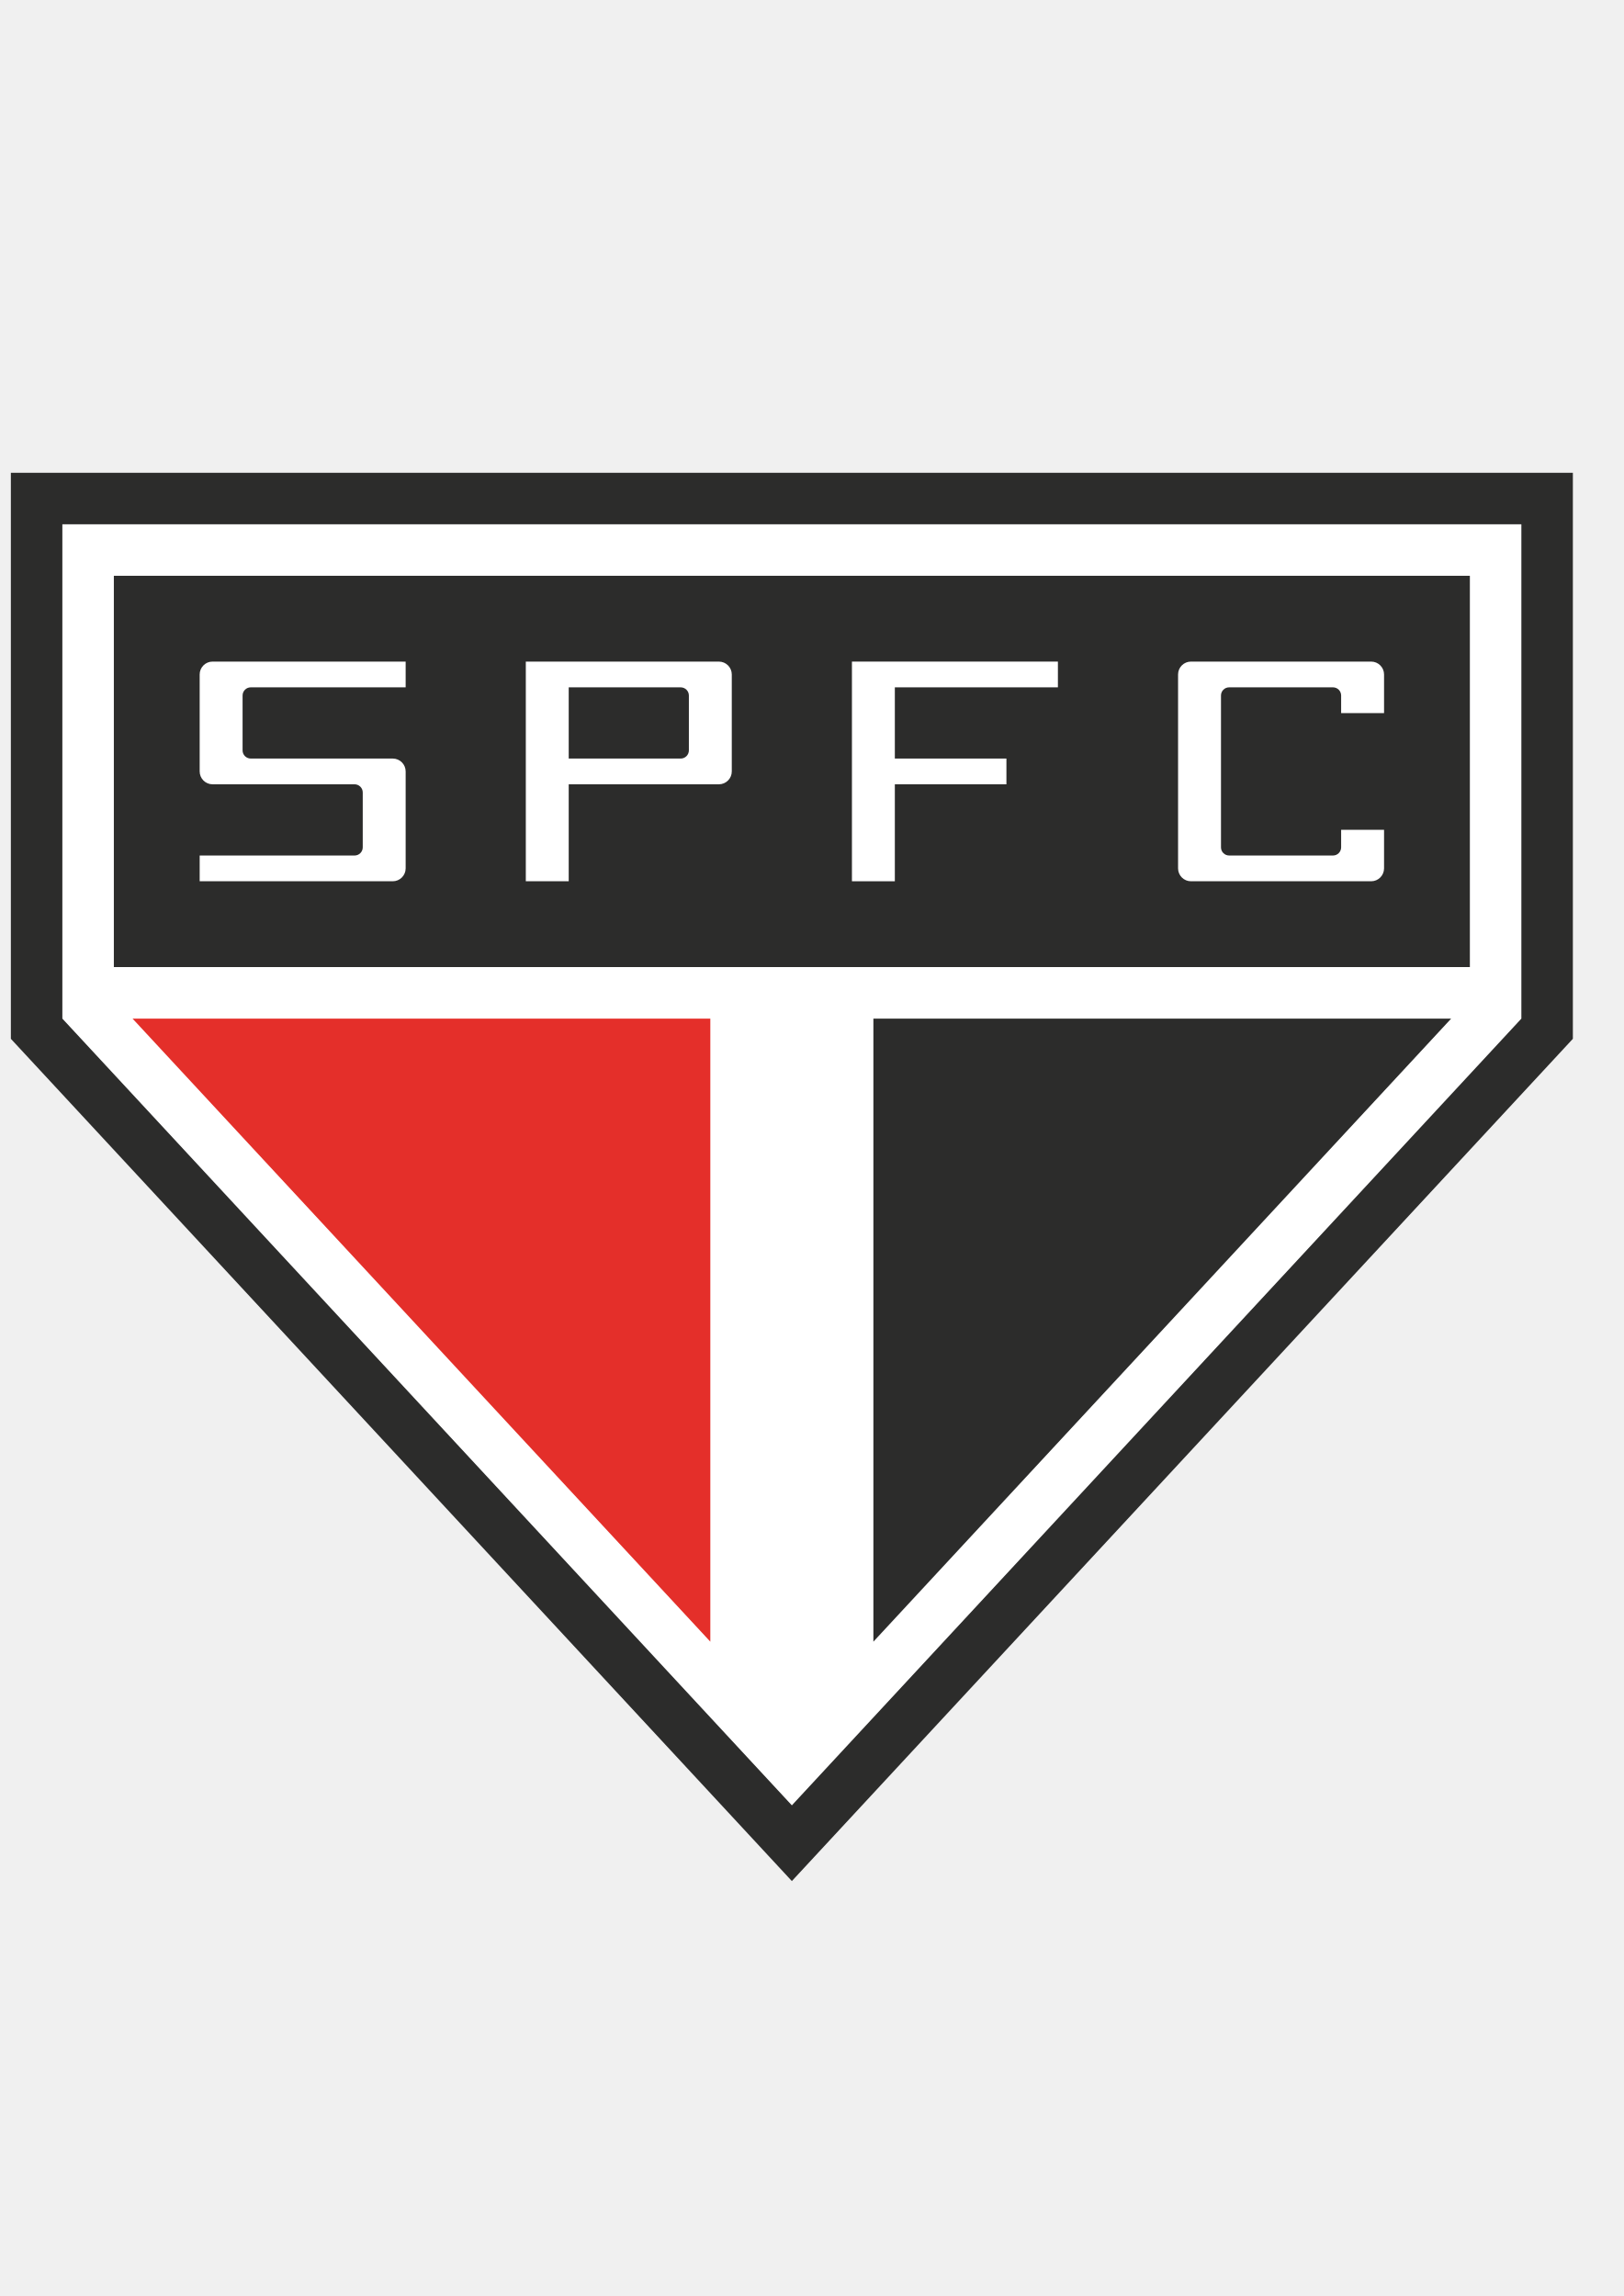
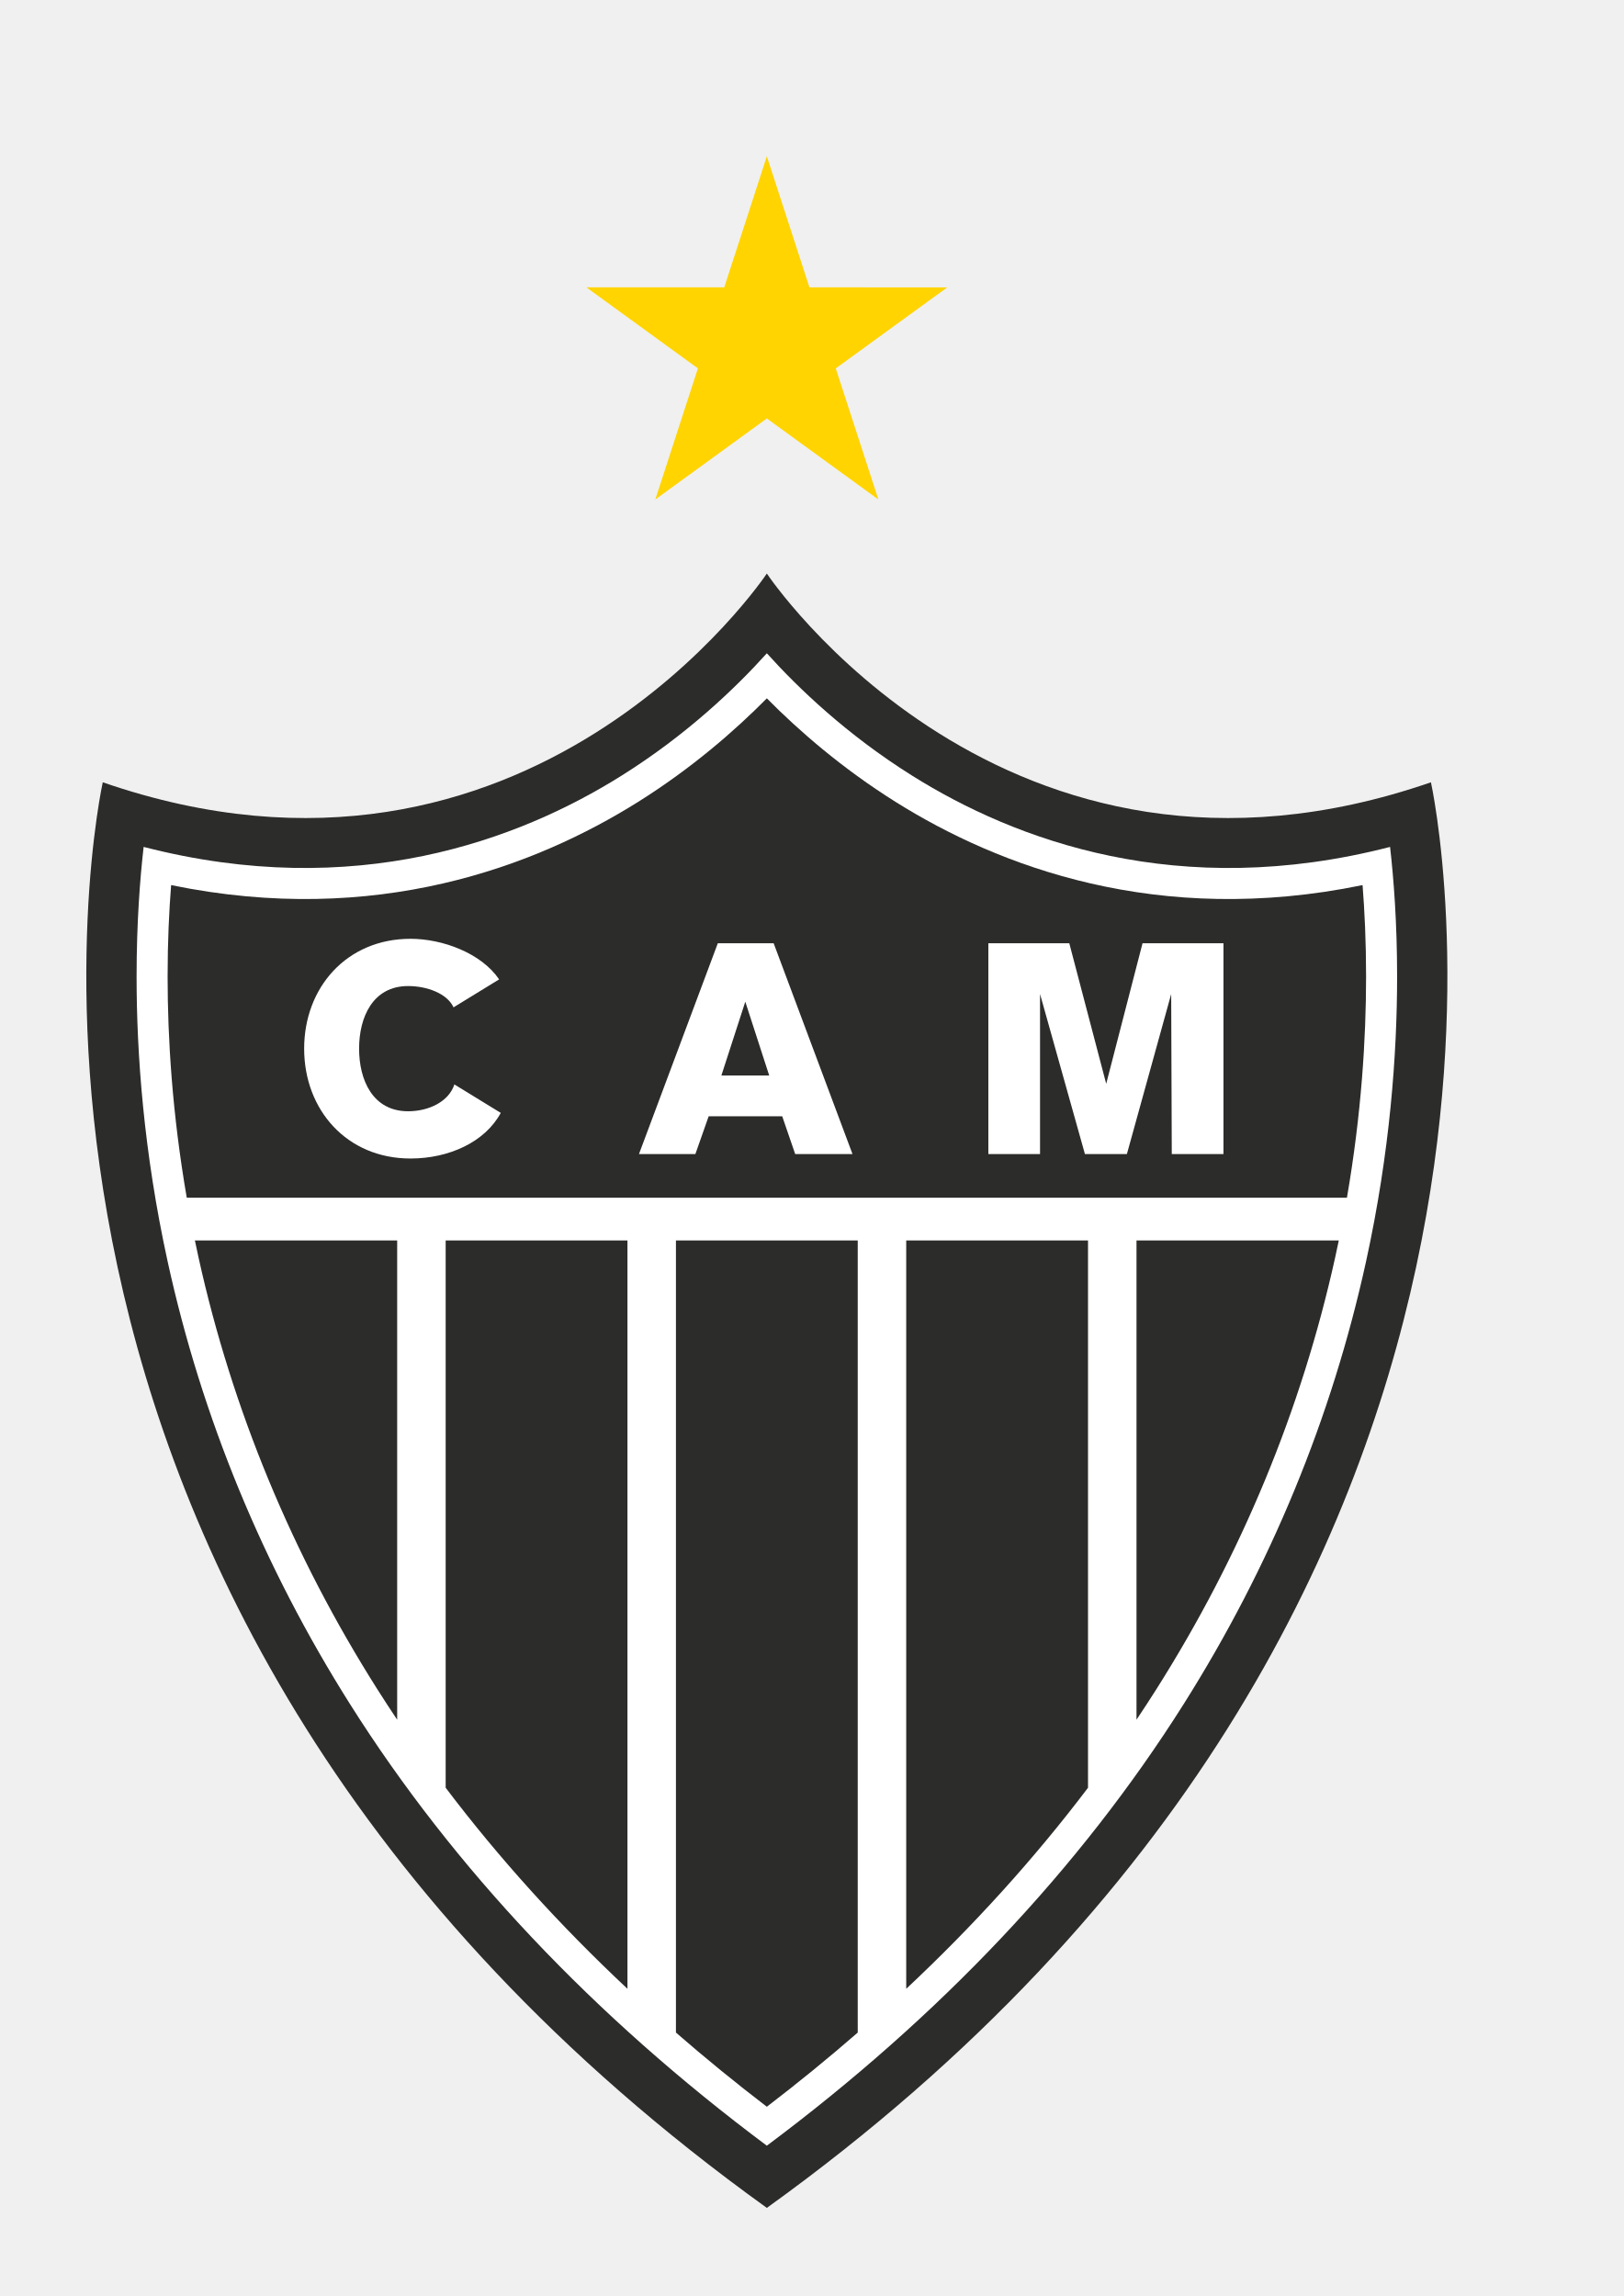
- <svg xmlns="http://www.w3.org/2000/svg" width="595.276pt" height="841.89pt" viewBox="0 0 595.276 841.89" fill-rule="evenodd" id="svg2" version="1.1">
-   <defs id="defs30" />
-   <g id="g4">
-     <g id="g6">
-       <g id="g8">
-         <path style="stroke:none; fill:#2c2c2b" d="M 3.982 173.368L 3.982 380.91L 290.309 689.743L 576.638 380.91L 576.638 173.368L 3.982 173.368z" id="path10" />
-         <path style="stroke:none; fill:#ffffff" d="M 557.759 192.247C 557.759 208.994 557.759 366.731 557.759 373.505C 552.94 378.703 303.348 647.914 290.309 661.975C 277.271 647.914 27.679 378.703 22.861 373.505C 22.861 366.731 22.861 208.994 22.861 192.247C 40.784 192.247 539.834 192.247 557.759 192.247z" id="path12" />
-         <path style="stroke:none; fill:#e42f2a" d="M 48.604 373.507L 260.417 601.965L 260.417 373.507L 48.604 373.507z" id="path14" />
-         <path style="stroke:none; fill:#2c2c2b" d="M 538.878 354.604L 41.74 354.604L 41.74 211.126L 538.878 211.126L 538.878 354.604z" id="path16" />
-         <path style="stroke:none; fill:#2c2c2b" d="M 532.012 373.507L 320.197 601.965L 320.197 373.507L 532.012 373.507z" id="path18" />
-         <path style="stroke:none; fill:#ffffff" d="M 387.847 242.59L 312.334 242.59L 312.334 323.139L 328.062 323.139L 328.062 287.584L 368.97 287.584L 368.97 278.144L 328.062 278.144L 328.062 252.029L 387.847 252.029L 387.847 242.59z" id="path20" />
-         <path style="stroke:none; fill:#ffffff" d="M 88.935 255.029C 88.935 253.377 90.275 252.029 91.927 252.029L 148.719 252.029L 148.719 242.59L 77.926 242.59C 75.328 242.59 73.204 244.71 73.204 247.311L 73.204 282.861C 73.204 285.463 75.325 287.584 77.926 287.584L 129.988 287.584C 131.64 287.584 132.987 288.922 132.987 290.575L 132.987 310.7C 132.987 312.352 131.648 313.699 129.996 313.699L 73.204 313.699L 73.204 323.139L 143.997 323.139C 146.596 323.139 148.719 321.017 148.719 318.416L 148.719 282.868C 148.719 280.268 146.601 278.146 143.999 278.146L 91.936 278.144C 90.284 278.144 88.935 276.806 88.935 275.154C 88.935 275.156 88.935 255.029 88.935 255.029z" id="path22" />
-         <path style="stroke:none; fill:#ffffff" d="M 268.284 282.866C 268.284 285.466 266.16 287.584 263.563 287.584L 208.501 287.584L 208.501 323.139L 192.77 323.139L 192.77 242.59L 263.565 242.594C 266.164 242.594 268.284 244.718 268.284 247.315L 268.284 282.866zM 208.502 278.144L 249.562 278.144C 251.214 278.144 252.553 276.797 252.553 275.145L 252.553 255.025C 252.553 253.373 251.205 252.033 249.553 252.033L 208.501 252.029L 208.502 278.144z" id="path24" />
-         <path style="stroke:none; fill:#ffffff" d="M 491.683 304.26L 491.683 310.7C 491.683 312.352 490.344 313.699 488.694 313.699L 450.631 313.699C 448.978 313.699 447.633 312.361 447.633 310.709L 447.633 255.029C 447.633 253.377 448.971 252.029 450.622 252.029L 488.686 252.029C 490.335 252.029 491.683 253.368 491.683 255.02L 491.683 261.471L 507.417 261.471L 507.417 247.311C 507.417 244.714 505.294 242.59 502.697 242.59L 436.621 242.59C 434.026 242.59 431.899 244.71 431.899 247.311L 431.899 318.416C 431.899 321.015 434.019 323.139 436.619 323.139L 502.692 323.139C 505.29 323.139 507.417 321.02 507.417 318.421L 507.417 304.26L 491.683 304.26z" id="path26" />
+ <svg xmlns="http://www.w3.org/2000/svg" width="595.276pt" height="841.89pt" viewBox="0 0 595.276 841.89" fill-rule="evenodd" id="svg2985" version="1.1">
+   <defs id="defs3019" />
+   <g id="g2987">
+     <g id="g2989">
+       <g id="g2991">
+         <path style="stroke:none; fill:#2c2c2b" d="M 524.604 286.85C 368.075 340.916 281.136 210.304 281.136 210.304C 281.136 210.304 194.203 340.916 37.674 286.85C 37.674 286.85 -29.028 586.532 281.136 809.582C 591.298 586.532 524.604 286.85 524.604 286.85z" id="path2993" />
+         <path style="stroke:none; fill:#ffffff" d="M 227.864 284.42C 251.838 269.388 269.654 252.294 281.136 239.544C 292.618 252.294 310.436 269.388 334.411 284.42C 372.151 308.083 432.099 330.545 509.62 310.544C 510.94 322.089 512.202 338.259 512.202 358.072C 512.202 386.517 509.602 422.371 500.843 462.433C 488.308 519.769 465.765 574.473 433.841 625.026C 395.96 685.014 344.612 739.371 281.136 786.776C 217.659 739.371 166.311 685.014 128.431 625.026C 96.509 574.473 73.967 519.77 61.432 462.434C 52.675 422.376 50.075 386.526 50.075 358.081C 50.075 338.264 51.338 322.091 52.657 310.544C 130.179 330.545 190.125 308.083 227.864 284.42z" id="path2995" />
+         <path style="stroke:none; fill:#ffd400" d="M 347.29 105.372L 296.753 105.371L 281.136 57.307L 265.518 105.371L 214.981 105.371L 255.866 135.077L 240.25 183.14L 281.136 153.436L 322.021 183.141L 306.403 135.077L 347.29 105.372z" id="path2997" />
+         <path style="stroke:none; fill:#2c2c2b" d="M 247.812 454.852L 247.812 745.297C 258.494 754.592 269.601 763.663 281.136 772.493C 292.671 763.663 303.776 754.592 314.46 745.297L 314.46 454.852L 247.812 454.852z" id="path2999" />
+         <path style="stroke:none; fill:#2c2c2b" d="M 332.235 454.852L 332.235 729.248C 357.085 705.959 379.347 681.344 398.884 655.525L 398.884 454.852L 332.235 454.852z" id="path3001" />
+         <path style="stroke:none; fill:#2c2c2b" d="M 163.388 454.852L 163.388 655.524C 182.924 681.344 205.185 705.958 230.035 729.248L 230.035 454.852L 163.388 454.852z" id="path3003" />
+         <path style="stroke:none; fill:#2c2c2b" d="M 71.456 454.852C 71.883 456.915 72.318 458.985 72.779 461.071C 85.128 516.957 107.219 570.284 138.439 619.571C 140.777 623.26 143.17 626.928 145.611 630.575L 145.611 454.852L 71.456 454.852z" id="path3005" />
+         <path style="stroke:none; fill:#2c2c2b" d="M 500.827 358.058C 500.827 345.197 500.28 333.941 499.54 324.543C 424.411 340.023 365.936 317.612 328.368 294.057C 308.649 281.693 292.868 267.924 281.136 256.064C 269.404 267.924 253.625 281.693 233.907 294.057C 196.339 317.612 137.867 340.023 62.737 324.543C 61.997 333.943 61.449 345.202 61.449 358.068C 61.449 380.777 63.148 408.393 68.47 439.176L 493.806 439.176C 499.128 408.389 500.827 380.769 500.827 358.058z" id="path3007" />
+         <path style="stroke:none; fill:#2c2c2b" d="M 416.659 630.576C 419.102 626.928 421.495 623.26 423.833 619.57C 455.054 570.284 477.145 516.956 489.495 461.071C 489.956 458.984 490.391 456.915 490.819 454.852L 416.659 454.852L 416.659 630.576z" id="path3009" />
+         <path style="stroke:none; fill:#ffffff" d="M 166.578 397.636C 164.597 403.838 157.346 407.474 149.624 407.474C 136.63 407.474 131.648 395.996 131.648 384.518C 131.648 373.04 136.63 361.561 149.624 361.561C 156.439 361.561 163.926 364.241 166.273 369.372L 182.988 359.119C 176.467 349.5 162.246 344.235 150.502 344.235C 127.111 344.235 111.508 362.103 111.508 384.518C 111.508 406.933 127.111 424.8 150.502 424.8C 164.541 424.8 177.803 418.799 183.587 408.07L 166.578 397.636z" id="path3011" />
+         <path style="stroke:none; fill:#ffffff" d="M 283.63 345.86L 263.165 345.86L 234.253 423.176L 254.935 423.176L 259.807 409.316L 286.771 409.316L 291.535 423.176L 312.542 423.176L 283.63 345.86zM 264.465 394.372L 273.235 367.301L 282.007 394.372L 264.465 394.372z" id="path3013" />
+         <path style="stroke:none; fill:#ffffff" d="M 418.872 345.86L 405.552 397.404L 392.016 345.86L 362.347 345.86L 362.347 423.176L 381.296 423.176L 381.296 364.486L 397.755 423.176L 413.132 423.176L 429.376 364.486L 429.591 423.176L 448.542 423.176L 448.542 345.86L 418.872 345.86z" id="path3015" />
      </g>
    </g>
  </g>
</svg>
